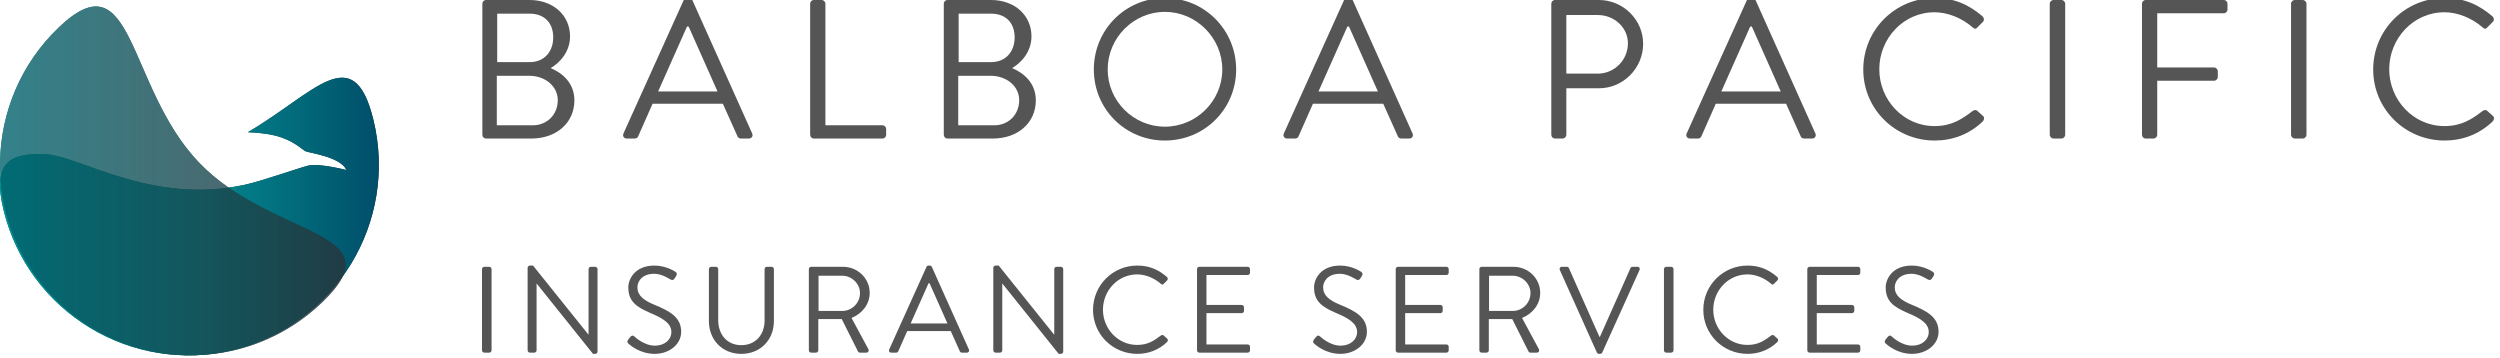
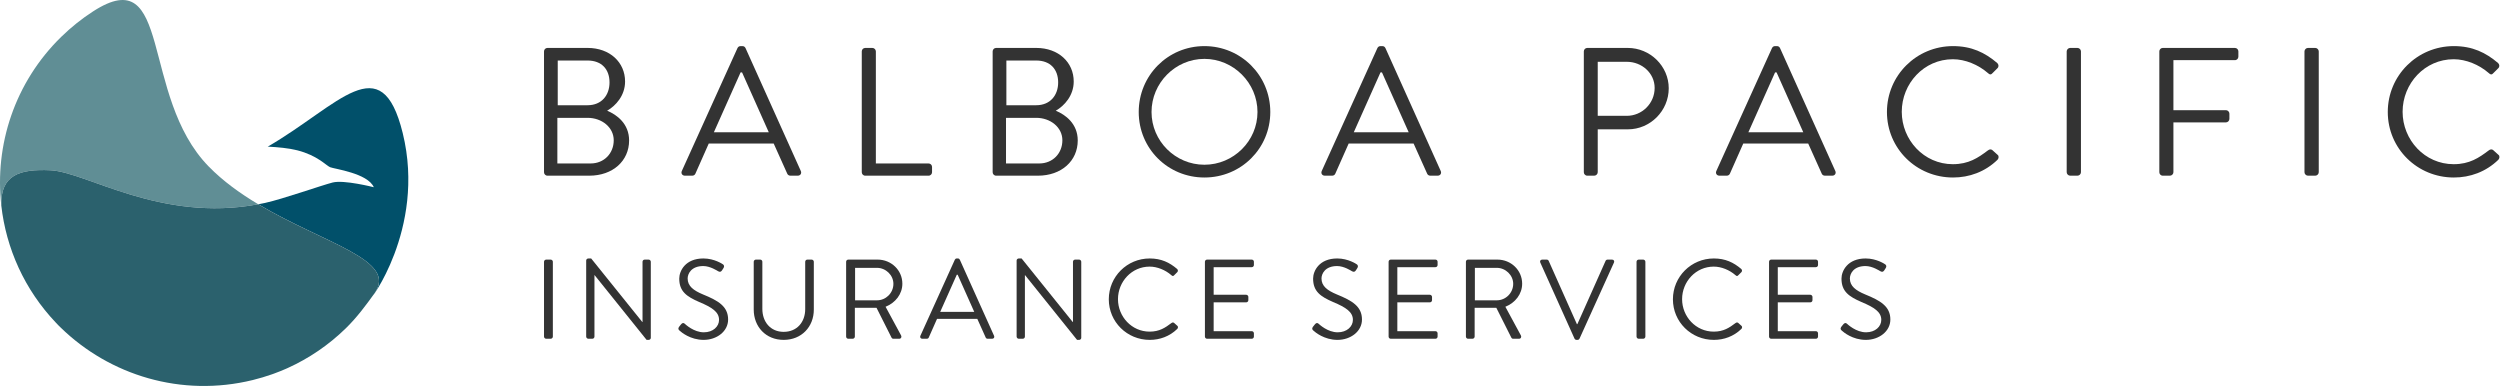
- <svg xmlns="http://www.w3.org/2000/svg" width="100%" height="100%" viewBox="0 0 637 91" version="1.1" xml:space="preserve" style="fill-rule:evenodd;clip-rule:evenodd;stroke-linejoin:round;stroke-miterlimit:1.414;">
-   <g transform="matrix(0.75,0,0,0.75,-1363.96,-817.865)">
-     <g transform="matrix(5.60409,0,0,5.60409,1981.23,717.25)">
-       <path d="M0.224,74.772C0.224,74.892 0.32,75 0.452,75L3.188,75C4.736,75 5.804,74.028 5.804,72.684C5.804,71.58 5,70.992 4.364,70.728C4.928,70.404 5.54,69.732 5.54,68.808C5.54,67.548 4.544,66.6 3.08,66.6L0.452,66.6C0.32,66.6 0.224,66.708 0.224,66.828L0.224,74.772ZM1.124,70.368L1.124,67.428L3.08,67.428C4.004,67.428 4.52,68.004 4.52,68.868C4.52,69.708 4.004,70.368 3.08,70.368L1.124,70.368ZM1.1,74.196L1.1,71.196L3.08,71.196C4.016,71.196 4.796,71.82 4.796,72.672C4.796,73.536 4.16,74.196 3.284,74.196L1.1,74.196Z" style="fill:rgb(43,43,43);fill-opacity:0.8;fill-rule:nonzero;" />
-       <path d="M8.984,75L9.464,75C9.572,75 9.644,74.928 9.668,74.868L10.544,72.888L14.804,72.888L15.692,74.868C15.716,74.928 15.788,75 15.896,75L16.376,75C16.556,75 16.652,74.844 16.58,74.688L12.956,66.612C12.92,66.54 12.86,66.48 12.752,66.48L12.632,66.48C12.524,66.48 12.464,66.54 12.428,66.612L8.78,74.688C8.708,74.844 8.804,75 8.984,75ZM10.88,72.144L12.632,68.208L12.728,68.208C13.316,69.516 13.892,70.836 14.48,72.144L10.88,72.144Z" style="fill:rgb(43,43,43);fill-opacity:0.8;fill-rule:nonzero;" />
-       <path d="M20.096,74.772C20.096,74.892 20.192,75 20.324,75L24.476,75C24.608,75 24.704,74.892 24.704,74.772L24.704,74.424C24.704,74.304 24.608,74.196 24.476,74.196L21.02,74.196L21.02,66.828C21.02,66.708 20.912,66.6 20.792,66.6L20.324,66.6C20.192,66.6 20.096,66.708 20.096,66.828L20.096,74.772Z" style="fill:rgb(43,43,43);fill-opacity:0.8;fill-rule:nonzero;" />
-       <path d="M28.197,74.772C28.197,74.892 28.293,75 28.425,75L31.161,75C32.709,75 33.777,74.028 33.777,72.684C33.777,71.58 32.973,70.992 32.337,70.728C32.901,70.404 33.513,69.732 33.513,68.808C33.513,67.548 32.517,66.6 31.053,66.6L28.425,66.6C28.293,66.6 28.197,66.708 28.197,66.828L28.197,74.772ZM29.097,70.368L29.097,67.428L31.053,67.428C31.977,67.428 32.493,68.004 32.493,68.868C32.493,69.708 31.977,70.368 31.053,70.368L29.097,70.368ZM29.073,74.196L29.073,71.196L31.053,71.196C31.989,71.196 32.769,71.82 32.769,72.672C32.769,73.536 32.133,74.196 31.257,74.196L29.073,74.196Z" style="fill:rgb(43,43,43);fill-opacity:0.8;fill-rule:nonzero;" />
-       <path d="M37.293,70.812C37.293,73.212 39.201,75.12 41.601,75.12C44.001,75.12 45.921,73.212 45.921,70.812C45.921,68.412 44.001,66.48 41.601,66.48C39.201,66.48 37.293,68.412 37.293,70.812ZM38.133,70.812C38.133,68.904 39.693,67.32 41.601,67.32C43.509,67.32 45.081,68.904 45.081,70.812C45.081,72.72 43.509,74.28 41.601,74.28C39.693,74.28 38.133,72.72 38.133,70.812Z" style="fill:rgb(43,43,43);fill-opacity:0.8;fill-rule:nonzero;" />
-       <path d="M49.017,75L49.497,75C49.605,75 49.677,74.928 49.701,74.868L50.577,72.888L54.837,72.888L55.725,74.868C55.749,74.928 55.821,75 55.929,75L56.409,75C56.589,75 56.685,74.844 56.613,74.688L52.989,66.612C52.953,66.54 52.893,66.48 52.785,66.48L52.665,66.48C52.557,66.48 52.497,66.54 52.461,66.612L48.813,74.688C48.741,74.844 48.837,75 49.017,75ZM50.913,72.144L52.665,68.208L52.761,68.208C53.349,69.516 53.925,70.836 54.513,72.144L50.913,72.144Z" style="fill:rgb(43,43,43);fill-opacity:0.8;fill-rule:nonzero;" />
-       <path d="M65.026,74.772C65.026,74.892 65.122,75 65.254,75L65.71,75C65.83,75 65.938,74.892 65.938,74.772L65.938,71.952L67.918,71.952C69.382,71.952 70.594,70.74 70.594,69.252C70.594,67.8 69.382,66.6 67.906,66.6L65.254,66.6C65.122,66.6 65.026,66.708 65.026,66.828L65.026,74.772ZM65.938,71.064L65.938,67.512L67.846,67.512C68.83,67.512 69.67,68.256 69.67,69.228C69.67,70.26 68.83,71.064 67.846,71.064L65.938,71.064Z" style="fill:rgb(43,43,43);fill-opacity:0.8;fill-rule:nonzero;" />
-       <path d="M73.438,75L73.918,75C74.026,75 74.098,74.928 74.122,74.868L74.998,72.888L79.258,72.888L80.146,74.868C80.17,74.928 80.242,75 80.35,75L80.83,75C81.01,75 81.106,74.844 81.034,74.688L77.41,66.612C77.374,66.54 77.314,66.48 77.206,66.48L77.086,66.48C76.978,66.48 76.918,66.54 76.882,66.612L73.234,74.688C73.162,74.844 73.258,75 73.438,75ZM75.334,72.144L77.086,68.208L77.182,68.208C77.77,69.516 78.346,70.836 78.934,72.144L75.334,72.144Z" style="fill:rgb(43,43,43);fill-opacity:0.8;fill-rule:nonzero;" />
-       <path d="M83.938,70.812C83.938,73.212 85.87,75.12 88.27,75.12C89.338,75.12 90.37,74.748 91.186,73.956C91.27,73.872 91.294,73.704 91.198,73.632L90.838,73.308C90.766,73.26 90.67,73.248 90.55,73.344C89.914,73.824 89.302,74.244 88.258,74.244C86.362,74.244 84.91,72.648 84.91,70.8C84.91,68.94 86.362,67.344 88.258,67.344C89.074,67.344 89.926,67.704 90.55,68.244C90.67,68.364 90.766,68.376 90.862,68.256L91.186,67.932C91.282,67.836 91.27,67.692 91.174,67.596C90.358,66.9 89.482,66.48 88.27,66.48C85.87,66.48 83.938,68.412 83.938,70.812Z" style="fill:rgb(43,43,43);fill-opacity:0.8;fill-rule:nonzero;" />
-       <path d="M95.243,74.772C95.243,74.892 95.351,75 95.471,75L95.951,75C96.071,75 96.179,74.892 96.179,74.772L96.179,66.828C96.179,66.708 96.071,66.6 95.951,66.6L95.471,66.6C95.351,66.6 95.243,66.708 95.243,66.828L95.243,74.772Z" style="fill:rgb(43,43,43);fill-opacity:0.8;fill-rule:nonzero;" />
-       <path d="M100.835,74.772C100.835,74.892 100.931,75 101.063,75L101.531,75C101.651,75 101.759,74.892 101.759,74.772L101.759,71.496L105.203,71.496C105.323,71.496 105.431,71.388 105.431,71.268L105.431,70.92C105.431,70.8 105.323,70.692 105.203,70.692L101.759,70.692L101.759,67.404L105.791,67.404C105.923,67.404 106.019,67.296 106.019,67.176L106.019,66.828C106.019,66.708 105.923,66.6 105.791,66.6L101.063,66.6C100.931,66.6 100.835,66.708 100.835,66.828L100.835,74.772Z" style="fill:rgb(43,43,43);fill-opacity:0.8;fill-rule:nonzero;" />
-       <path d="M109.871,74.772C109.871,74.892 109.979,75 110.099,75L110.579,75C110.699,75 110.807,74.892 110.807,74.772L110.807,66.828C110.807,66.708 110.699,66.6 110.579,66.6L110.099,66.6C109.979,66.6 109.871,66.708 109.871,66.828L109.871,74.772Z" style="fill:rgb(43,43,43);fill-opacity:0.8;fill-rule:nonzero;" />
-       <path d="M114.851,70.812C114.851,73.212 116.783,75.12 119.183,75.12C120.251,75.12 121.283,74.748 122.099,73.956C122.183,73.872 122.207,73.704 122.111,73.632L121.751,73.308C121.679,73.26 121.583,73.248 121.463,73.344C120.827,73.824 120.215,74.244 119.171,74.244C117.275,74.244 115.823,72.648 115.823,70.8C115.823,68.94 117.275,67.344 119.171,67.344C119.987,67.344 120.839,67.704 121.463,68.244C121.583,68.364 121.679,68.376 121.775,68.256L122.099,67.932C122.195,67.836 122.183,67.692 122.087,67.596C121.271,66.9 120.395,66.48 119.183,66.48C116.783,66.48 114.851,68.412 114.851,70.812Z" style="fill:rgb(43,43,43);fill-opacity:0.8;fill-rule:nonzero;" />
+ <svg xmlns="http://www.w3.org/2000/svg" width="100%" height="100%" viewBox="0 0 957 148" version="1.1" xml:space="preserve" style="fill-rule:evenodd;clip-rule:evenodd;stroke-linejoin:round;stroke-miterlimit:1.414;">
+   <g transform="matrix(1,0,0,1,-71.0219,-497.657)">
+     <g transform="matrix(0.315975,0,0,0.315975,-40.4081,415.679)">
+       <path d="M806.273,614.943C795.821,629.462 869.549,538.365 840.535,420.623C814.567,315.258 763.616,386.901 677.062,437.094L677.063,437.094C689.234,437.686 702.568,438.949 712.73,441.528C737.429,447.818 747.496,459.848 752.535,461.988C757.586,464.14 798.103,469.203 805.52,486.272C805.52,486.272 769.456,477.041 755.66,480.551C741.923,484.072 695.276,500.566 673.873,505.256C671.067,505.871 668.294,506.386 665.519,506.907C745.278,554.497 835.381,574.503 806.273,614.943" style="fill:rgb(1,80,106);fill-rule:nonzero;" />
    </g>
-     <g transform="matrix(5.60409,0,0,5.60409,1983.72,789.986)">
-       <path d="M-0.242,74.859C-0.242,74.933 -0.175,75 -0.1,75L0.197,75C0.271,75 0.338,74.933 0.338,74.859L0.338,69.937C0.338,69.862 0.271,69.795 0.197,69.795L-0.1,69.795C-0.175,69.795 -0.242,69.862 -0.242,69.937L-0.242,74.859Z" style="fill:rgb(43,43,43);fill-opacity:0.8;fill-rule:nonzero;" />
-       <path d="M2.524,74.859C2.524,74.933 2.591,75 2.665,75L2.926,75C3.007,75 3.067,74.933 3.067,74.859L3.067,70.814L3.074,70.814L6.487,75.074L6.621,75.074C6.695,75.074 6.762,75.015 6.762,74.941L6.762,69.937C6.762,69.862 6.695,69.795 6.621,69.795L6.361,69.795C6.279,69.795 6.219,69.862 6.219,69.937L6.219,73.9C6.212,73.9 6.212,73.9 6.205,73.9L2.851,69.721L2.665,69.721C2.591,69.721 2.524,69.781 2.524,69.855L2.524,74.859Z" style="fill:rgb(43,43,43);fill-opacity:0.8;fill-rule:nonzero;" />
-       <path d="M8.658,74.472C8.755,74.561 9.35,75.074 10.227,75.074C11.097,75.074 11.833,74.509 11.833,73.736C11.833,72.874 11.186,72.494 10.182,72.085C9.558,71.825 9.179,71.535 9.179,71.037C9.179,70.725 9.416,70.219 10.205,70.219C10.658,70.219 11.127,70.532 11.179,70.561C11.298,70.628 11.372,70.598 11.439,70.494C11.469,70.45 11.498,70.398 11.528,70.353C11.617,70.212 11.528,70.123 11.483,70.1C11.483,70.1 10.941,69.721 10.212,69.721C9.03,69.721 8.628,70.539 8.628,71.045C8.628,71.892 9.119,72.227 9.937,72.584C10.792,72.94 11.238,73.245 11.238,73.758C11.238,74.197 10.844,74.576 10.242,74.576C9.58,74.576 9.037,74.056 8.985,74.011C8.881,73.922 8.799,73.981 8.725,74.078C8.688,74.123 8.651,74.175 8.614,74.219C8.524,74.361 8.599,74.42 8.658,74.472Z" style="fill:rgb(43,43,43);fill-opacity:0.8;fill-rule:nonzero;" />
-       <path d="M13.513,73.082C13.513,74.212 14.309,75.074 15.476,75.074C16.651,75.074 17.454,74.212 17.454,73.082L17.454,69.937C17.454,69.862 17.387,69.795 17.313,69.795L17.03,69.795C16.948,69.795 16.889,69.862 16.889,69.937L16.889,73.052C16.889,73.9 16.353,74.546 15.476,74.546C14.606,74.546 14.078,73.885 14.078,73.037L14.078,69.937C14.078,69.862 14.019,69.795 13.937,69.795L13.654,69.795C13.58,69.795 13.513,69.862 13.513,69.937L13.513,73.082Z" style="fill:rgb(43,43,43);fill-opacity:0.8;fill-rule:nonzero;" />
-       <path d="M19.573,74.859C19.573,74.933 19.632,75 19.714,75L20.004,75C20.078,75 20.145,74.933 20.145,74.859L20.145,72.963L21.565,72.963L22.554,74.933C22.569,74.963 22.606,75 22.673,75L23.052,75C23.179,75 23.231,74.881 23.179,74.784L22.16,72.896C22.807,72.636 23.261,72.063 23.261,71.379C23.261,70.494 22.532,69.795 21.64,69.795L19.714,69.795C19.632,69.795 19.573,69.862 19.573,69.937L19.573,74.859ZM20.16,72.472L20.16,70.338L21.603,70.338C22.175,70.338 22.673,70.822 22.673,71.387C22.673,71.996 22.175,72.472 21.603,72.472L20.16,72.472Z" style="fill:rgb(43,43,43);fill-opacity:0.8;fill-rule:nonzero;" />
-       <path d="M24.569,75L24.867,75C24.933,75 24.978,74.955 24.993,74.918L25.536,73.691L28.175,73.691L28.725,74.918C28.74,74.955 28.785,75 28.852,75L29.149,75C29.261,75 29.32,74.903 29.275,74.807L27.03,69.803C27.008,69.758 26.971,69.721 26.904,69.721L26.829,69.721C26.762,69.721 26.725,69.758 26.703,69.803L24.443,74.807C24.398,74.903 24.458,75 24.569,75ZM25.744,73.23L26.829,70.792L26.889,70.792C27.253,71.602 27.61,72.42 27.974,73.23L25.744,73.23Z" style="fill:rgb(43,43,43);fill-opacity:0.8;fill-rule:nonzero;" />
-       <path d="M30.755,74.859C30.755,74.933 30.822,75 30.896,75L31.157,75C31.238,75 31.298,74.933 31.298,74.859L31.298,70.814L31.305,70.814L34.718,75.074L34.852,75.074C34.926,75.074 34.993,75.015 34.993,74.941L34.993,69.937C34.993,69.862 34.926,69.795 34.852,69.795L34.592,69.795C34.51,69.795 34.45,69.862 34.45,69.937L34.45,73.9C34.443,73.9 34.443,73.9 34.435,73.9L31.082,69.721L30.896,69.721C30.822,69.721 30.755,69.781 30.755,69.855L30.755,74.859Z" style="fill:rgb(43,43,43);fill-opacity:0.8;fill-rule:nonzero;" />
-       <path d="M36.8,72.405C36.8,73.892 37.997,75.074 39.484,75.074C40.146,75.074 40.785,74.844 41.291,74.353C41.343,74.301 41.357,74.197 41.298,74.152L41.075,73.952C41.03,73.922 40.971,73.914 40.896,73.974C40.502,74.271 40.123,74.532 39.476,74.532C38.302,74.532 37.402,73.543 37.402,72.398C37.402,71.245 38.302,70.256 39.476,70.256C39.982,70.256 40.51,70.479 40.896,70.814C40.971,70.888 41.03,70.896 41.09,70.822L41.291,70.621C41.35,70.561 41.343,70.472 41.283,70.413C40.777,69.981 40.235,69.721 39.484,69.721C37.997,69.721 36.8,70.918 36.8,72.405Z" style="fill:rgb(43,43,43);fill-opacity:0.8;fill-rule:nonzero;" />
-       <path d="M43.105,74.859C43.105,74.933 43.164,75 43.246,75L46.175,75C46.257,75 46.317,74.933 46.317,74.859L46.317,74.643C46.317,74.569 46.257,74.502 46.175,74.502L43.677,74.502L43.677,72.606L45.811,72.606C45.885,72.606 45.952,72.546 45.952,72.465L45.952,72.249C45.952,72.175 45.885,72.108 45.811,72.108L43.677,72.108L43.677,70.294L46.175,70.294C46.257,70.294 46.317,70.227 46.317,70.152L46.317,69.937C46.317,69.862 46.257,69.795 46.175,69.795L43.246,69.795C43.164,69.795 43.105,69.862 43.105,69.937L43.105,74.859Z" style="fill:rgb(43,43,43);fill-opacity:0.8;fill-rule:nonzero;" />
-       <path d="M50.228,74.472C50.325,74.561 50.92,75.074 51.797,75.074C52.667,75.074 53.403,74.509 53.403,73.736C53.403,72.874 52.756,72.494 51.752,72.085C51.128,71.825 50.749,71.535 50.749,71.037C50.749,70.725 50.987,70.219 51.775,70.219C52.228,70.219 52.697,70.532 52.749,70.561C52.868,70.628 52.942,70.598 53.009,70.494C53.039,70.45 53.068,70.398 53.098,70.353C53.187,70.212 53.098,70.123 53.054,70.1C53.054,70.1 52.511,69.721 51.782,69.721C50.6,69.721 50.199,70.539 50.199,71.045C50.199,71.892 50.689,72.227 51.507,72.584C52.362,72.94 52.808,73.245 52.808,73.758C52.808,74.197 52.414,74.576 51.812,74.576C51.15,74.576 50.608,74.056 50.555,74.011C50.451,73.922 50.37,73.981 50.295,74.078C50.258,74.123 50.221,74.175 50.184,74.219C50.094,74.361 50.169,74.42 50.228,74.472Z" style="fill:rgb(43,43,43);fill-opacity:0.8;fill-rule:nonzero;" />
-       <path d="M55.15,74.859C55.15,74.933 55.21,75 55.292,75L58.221,75C58.303,75 58.362,74.933 58.362,74.859L58.362,74.643C58.362,74.569 58.303,74.502 58.221,74.502L55.723,74.502L55.723,72.606L57.857,72.606C57.931,72.606 57.998,72.546 57.998,72.465L57.998,72.249C57.998,72.175 57.931,72.108 57.857,72.108L55.723,72.108L55.723,70.294L58.221,70.294C58.303,70.294 58.362,70.227 58.362,70.152L58.362,69.937C58.362,69.862 58.303,69.795 58.221,69.795L55.292,69.795C55.21,69.795 55.15,69.862 55.15,69.937L55.15,74.859Z" style="fill:rgb(43,43,43);fill-opacity:0.8;fill-rule:nonzero;" />
-       <path d="M60.221,74.859C60.221,74.933 60.28,75 60.362,75L60.652,75C60.727,75 60.794,74.933 60.794,74.859L60.794,72.963L62.214,72.963L63.202,74.933C63.217,74.963 63.255,75 63.321,75L63.701,75C63.827,75 63.879,74.881 63.827,74.784L62.808,72.896C63.455,72.636 63.909,72.063 63.909,71.379C63.909,70.494 63.18,69.795 62.288,69.795L60.362,69.795C60.28,69.795 60.221,69.862 60.221,69.937L60.221,74.859ZM60.808,72.472L60.808,70.338L62.251,70.338C62.823,70.338 63.321,70.822 63.321,71.387C63.321,71.996 62.823,72.472 62.251,72.472L60.808,72.472Z" style="fill:rgb(43,43,43);fill-opacity:0.8;fill-rule:nonzero;" />
-       <path d="M67.344,74.993C67.366,75.037 67.418,75.074 67.47,75.074L67.545,75.074C67.604,75.074 67.649,75.037 67.671,74.993L69.931,69.989C69.976,69.892 69.916,69.795 69.805,69.795L69.507,69.795C69.448,69.795 69.396,69.84 69.381,69.877L67.53,74.041L67.5,74.041L65.649,69.877C65.634,69.84 65.589,69.795 65.522,69.795L65.225,69.795C65.113,69.795 65.054,69.892 65.098,69.989L67.344,74.993Z" style="fill:rgb(43,43,43);fill-opacity:0.8;fill-rule:nonzero;" />
-       <path d="M71.411,74.859C71.411,74.933 71.478,75 71.552,75L71.849,75C71.924,75 71.991,74.933 71.991,74.859L71.991,69.937C71.991,69.862 71.924,69.795 71.849,69.795L71.552,69.795C71.478,69.795 71.411,69.862 71.411,69.937L71.411,74.859Z" style="fill:rgb(43,43,43);fill-opacity:0.8;fill-rule:nonzero;" />
-       <path d="M73.797,72.405C73.797,73.892 74.994,75.074 76.481,75.074C77.143,75.074 77.783,74.844 78.288,74.353C78.34,74.301 78.355,74.197 78.296,74.152L78.073,73.952C78.028,73.922 77.968,73.914 77.894,73.974C77.5,74.271 77.121,74.532 76.474,74.532C75.299,74.532 74.4,73.543 74.4,72.398C74.4,71.245 75.299,70.256 76.474,70.256C76.98,70.256 77.507,70.479 77.894,70.814C77.968,70.888 78.028,70.896 78.087,70.822L78.288,70.621C78.348,70.561 78.34,70.472 78.281,70.413C77.775,69.981 77.232,69.721 76.481,69.721C74.994,69.721 73.797,70.918 73.797,72.405Z" style="fill:rgb(43,43,43);fill-opacity:0.8;fill-rule:nonzero;" />
-       <path d="M80.102,74.859C80.102,74.933 80.162,75 80.244,75L83.173,75C83.255,75 83.314,74.933 83.314,74.859L83.314,74.643C83.314,74.569 83.255,74.502 83.173,74.502L80.675,74.502L80.675,72.606L82.809,72.606C82.883,72.606 82.95,72.546 82.95,72.465L82.95,72.249C82.95,72.175 82.883,72.108 82.809,72.108L80.675,72.108L80.675,70.294L83.173,70.294C83.255,70.294 83.314,70.227 83.314,70.152L83.314,69.937C83.314,69.862 83.255,69.795 83.173,69.795L80.244,69.795C80.162,69.795 80.102,69.862 80.102,69.937L80.102,74.859Z" style="fill:rgb(43,43,43);fill-opacity:0.8;fill-rule:nonzero;" />
-       <path d="M84.883,74.472C84.98,74.561 85.574,75.074 86.452,75.074C87.322,75.074 88.058,74.509 88.058,73.736C88.058,72.874 87.411,72.494 86.407,72.085C85.783,71.825 85.403,71.535 85.403,71.037C85.403,70.725 85.641,70.219 86.43,70.219C86.883,70.219 87.351,70.532 87.404,70.561C87.522,70.628 87.597,70.598 87.664,70.494C87.693,70.45 87.723,70.398 87.753,70.353C87.842,70.212 87.753,70.123 87.708,70.1C87.708,70.1 87.166,69.721 86.437,69.721C85.255,69.721 84.853,70.539 84.853,71.045C84.853,71.892 85.344,72.227 86.162,72.584C87.017,72.94 87.463,73.245 87.463,73.758C87.463,74.197 87.069,74.576 86.467,74.576C85.805,74.576 85.262,74.056 85.21,74.011C85.106,73.922 85.024,73.981 84.95,74.078C84.913,74.123 84.876,74.175 84.838,74.219C84.749,74.361 84.824,74.42 84.883,74.472Z" style="fill:rgb(43,43,43);fill-opacity:0.8;fill-rule:nonzero;" />
+     <g transform="matrix(0.315975,0,0,0.315975,-40.4081,415.679)">
+       <path d="M413.62,465.717C457.028,467.646 546.967,529.165 665.519,506.907C643.842,493.973 622.926,479.008 605.378,461.033C521.967,375.6 561.969,210.794 465.407,273.253C451.831,282.033 438.93,292.284 426.918,304.005C370.24,359.339 345.962,435.376 354.231,508.492C353.128,471.153 376.706,464.073 413.62,465.717" style="fill:rgb(96,142,149);" />
    </g>
-     <g transform="matrix(0.44105,0,0,0.44105,850.87,775.823)">
-       <g transform="matrix(5.60409,0,0,5.60409,1981.23,717.25)">
-         <path d="M72.065,17.489C81.197,12.18 86.572,4.601 89.312,15.747C92.758,29.77 84.172,43.953 70.149,47.4C56.126,50.847 41.943,42.26 38.496,28.237C36.834,21.476 39.496,20.304 44.271,20.517C48.958,20.726 58.784,27.542 71.728,24.7C73.987,24.204 78.908,22.459 80.357,22.086C81.813,21.715 85.618,22.692 85.618,22.692C84.835,20.886 80.56,20.35 80.028,20.123C79.496,19.896 78.434,18.624 75.828,17.958C74.756,17.685 73.349,17.552 72.065,17.489Z" style="fill:url(#_Linear1);" />
-         <clipPath id="_clip2">
-           <path d="M72.065,17.489C81.197,12.18 86.572,4.601 89.312,15.747C92.758,29.77 84.172,43.953 70.149,47.4C56.126,50.847 41.943,42.26 38.496,28.237C36.834,21.476 39.496,20.304 44.271,20.517C48.958,20.726 58.784,27.542 71.728,24.7C73.987,24.204 78.908,22.459 80.357,22.086C81.813,21.715 85.618,22.692 85.618,22.692C84.835,20.886 80.56,20.35 80.028,20.123C79.496,19.896 78.434,18.624 75.828,17.958C74.756,17.685 73.349,17.552 72.065,17.489Z" />
-         </clipPath>
-         <g clip-path="url(#_clip2)">
-           <rect x="33" y="5" width="62.073" height="48.161" style="fill:url(#_Linear3);" />
-         </g>
-       </g>
-       <g transform="matrix(5.60409,0,0,5.60409,1981.23,717.25)">
-         <g opacity="0.8">
-           <path d="M82.271,40.883C71.85,50.88 55.274,50.535 45.278,40.114C35.281,29.694 35.626,13.117 46.047,3.121C56.467,-6.876 55.366,11.255 65.363,21.676C75.359,32.097 92.692,30.887 82.271,40.883Z" style="fill:url(#_Linear4);" />
-           <clipPath id="_clip5">
-             <path d="M82.271,40.883C71.85,50.88 55.274,50.535 45.278,40.114C35.281,29.694 35.626,13.117 46.047,3.121C56.467,-6.876 55.366,11.255 65.363,21.676C75.359,32.097 92.692,30.887 82.271,40.883Z" />
-           </clipPath>
-           <g clip-path="url(#_clip5)">
-             <rect x="38" y="0" width="48" height="49" style="fill:url(#_Linear6);" />
-           </g>
-         </g>
-       </g>
+     <g transform="matrix(0.315975,0,0,0.315975,-40.4081,415.679)">
+       <path d="M692.196,709.125C694.488,708.195 696.775,707.251 699.044,706.25C699.842,705.902 700.636,705.548 701.43,705.193C726.776,693.681 750.592,677.677 771.649,657.12C784.977,644.106 795.821,629.462 806.273,614.943C835.381,574.503 745.278,554.497 665.519,506.908C546.967,529.166 457.028,467.646 413.62,465.717C376.706,464.073 353.128,471.153 354.231,508.493C360.068,560.107 382.143,610.237 420.584,650.619C421.657,651.735 422.706,652.878 423.799,653.973C424.572,654.755 425.372,655.495 426.153,656.265C485.467,714.106 572.491,741.036 658.903,719.852C666.943,717.881 674.786,715.521 682.435,712.83C683.142,712.578 683.847,712.32 684.552,712.061C687.128,711.128 689.667,710.136 692.196,709.125" style="fill:rgb(43,97,109);" />
    </g>
  </g>
-   <defs>
-     <linearGradient id="_Linear1" x1="0" y1="0" x2="1" y2="0" gradientUnits="userSpaceOnUse" gradientTransform="matrix(52.0727,0,-0,52.0727,38,29.0805)">
-       <stop offset="0%" style="stop-color:rgb(0,99,109);stop-opacity:1" />
-       <stop offset="100%" style="stop-color:rgb(41,52,57);stop-opacity:1" />
-     </linearGradient>
-     <linearGradient id="_Linear3" x1="0" y1="0" x2="1" y2="0" gradientUnits="userSpaceOnUse" gradientTransform="matrix(62.0727,0,-0,62.0727,33,29.0805)">
-       <stop offset="0%" style="stop-color:rgb(3,142,145);stop-opacity:1" />
-       <stop offset="50%" style="stop-color:rgb(3,142,145);stop-opacity:1" />
-       <stop offset="100%" style="stop-color:rgb(0,66,98);stop-opacity:1" />
-     </linearGradient>
-     <linearGradient id="_Linear4" x1="0" y1="0" x2="1" y2="0" gradientUnits="userSpaceOnUse" gradientTransform="matrix(47.4932,0,-0,47.4932,38,24.1857)">
-       <stop offset="0%" style="stop-color:rgb(0,99,109);stop-opacity:1" />
-       <stop offset="100%" style="stop-color:rgb(41,52,57);stop-opacity:1" />
-     </linearGradient>
-     <linearGradient id="_Linear6" x1="0" y1="0" x2="1" y2="0" gradientUnits="userSpaceOnUse" gradientTransform="matrix(48,0,-0,48,38,24.5)">
-       <stop offset="0%" style="stop-color:rgb(0,99,109);stop-opacity:1" />
-       <stop offset="100%" style="stop-color:rgb(41,52,57);stop-opacity:1" />
-     </linearGradient>
-   </defs>
+   <g transform="matrix(1.00598,0,0,1.00598,-21.0715,-816.07)">
+     <g>
+       <path d="M233.037,873.419L233.037,856.058L244.529,856.058C249.958,856.058 254.485,859.67 254.485,864.599C254.485,869.601 250.797,873.419 245.712,873.419L233.037,873.419ZM233.179,851.263L233.179,834.248L244.529,834.248C249.89,834.248 252.884,837.583 252.884,842.585C252.884,847.445 249.89,851.263 244.529,851.263L233.179,851.263ZM227.956,876.755C227.956,877.448 228.511,878.072 229.277,878.072L245.157,878.072C254.136,878.072 260.336,872.446 260.336,864.668C260.336,858.28 255.668,854.875 251.98,853.347C255.251,851.474 258.804,847.583 258.804,842.236C258.804,834.944 253.022,829.456 244.529,829.456L229.277,829.456C228.511,829.456 227.956,830.081 227.956,830.778L227.956,876.755Z" style="fill:rgb(51,51,51);fill-rule:nonzero;" />
+       <path d="M292.593,861.543L302.76,838.763L303.315,838.763C306.727,846.335 310.07,853.975 313.482,861.543L292.593,861.543ZM281.588,878.073L284.375,878.073C285,878.073 285.421,877.655 285.559,877.31L290.64,865.848L315.362,865.848L320.516,877.31C320.654,877.655 321.071,878.073 321.699,878.073L324.483,878.073C325.529,878.073 326.084,877.169 325.667,876.269L304.64,829.526C304.429,829.108 304.081,828.764 303.453,828.764L302.76,828.764C302.132,828.764 301.783,829.108 301.573,829.526L280.405,876.269C279.987,877.169 280.546,878.073 281.588,878.073Z" style="fill:rgb(51,51,51);fill-rule:nonzero;" />
+       <path d="M348.871,876.755C348.871,877.448 349.426,878.073 350.196,878.073L374.286,878.073C375.052,878.073 375.611,877.448 375.611,876.755L375.611,874.741C375.611,874.044 375.052,873.419 374.286,873.419L354.232,873.419L354.232,830.778C354.232,830.081 353.608,829.457 352.911,829.457L350.196,829.457C349.426,829.457 348.871,830.081 348.871,830.778L348.871,876.755Z" style="fill:rgb(51,51,51);fill-rule:nonzero;" />
+       <path d="M403.759,873.419L403.759,856.058L415.247,856.058C420.681,856.058 425.207,859.67 425.207,864.599C425.207,869.601 421.515,873.419 416.43,873.419L403.759,873.419ZM403.897,851.263L403.897,834.248L415.247,834.248C420.608,834.248 423.602,837.583 423.602,842.585C423.602,847.445 420.608,851.263 415.247,851.263L403.897,851.263ZM398.674,876.755C398.674,877.448 399.233,878.072 399.999,878.072L415.875,878.072C424.858,878.072 431.054,872.446 431.054,864.668C431.054,858.28 426.39,854.875 422.699,853.347C425.973,851.474 429.522,847.583 429.522,842.236C429.522,834.944 423.744,829.456 415.247,829.456L399.999,829.456C399.233,829.456 398.674,830.081 398.674,830.778L398.674,876.755Z" style="fill:rgb(51,51,51);fill-rule:nonzero;" />
+       <path d="M459.133,853.833C459.133,842.792 468.185,833.623 479.256,833.623C490.326,833.623 499.451,842.792 499.451,853.833C499.451,864.878 490.326,873.905 479.256,873.905C468.185,873.905 459.133,864.878 459.133,853.833M454.258,853.833C454.258,867.724 465.329,878.765 479.256,878.765C493.183,878.765 504.326,867.724 504.326,853.833C504.326,839.942 493.183,828.763 479.256,828.763C465.329,828.763 454.258,839.942 454.258,853.833" style="fill:rgb(51,51,51);fill-rule:nonzero;" />
+       <path d="M536.093,861.543L546.26,838.763L546.815,838.763C550.231,846.335 553.57,853.975 556.982,861.543L536.093,861.543ZM525.091,878.073L527.875,878.073C528.503,878.073 528.921,877.655 529.059,877.31L534.144,865.848L558.862,865.848L564.016,877.31C564.154,877.655 564.575,878.073 565.199,878.073L567.987,878.073C569.029,878.073 569.588,877.169 569.17,876.269L548.14,829.526C547.929,829.108 547.585,828.764 546.957,828.764L546.26,828.764C545.632,828.764 545.283,829.108 545.077,829.526L523.908,876.269C523.491,877.169 524.046,878.073 525.092,878.073L525.091,878.073Z" style="fill:rgb(51,51,51);fill-rule:nonzero;" />
+       <path d="M628.922,855.293L628.922,834.734L639.992,834.734C645.706,834.734 650.58,839.043 650.58,844.669C650.58,850.64 645.706,855.293 639.992,855.293L628.922,855.293ZM623.63,876.755C623.63,877.448 624.189,878.073 624.955,878.073L627.601,878.073C628.294,878.073 628.922,877.448 628.922,876.755L628.922,860.432L640.414,860.432C648.907,860.432 655.941,853.416 655.941,844.807C655.941,836.404 648.907,829.457 640.341,829.457L624.955,829.457C624.189,829.457 623.63,830.081 623.63,830.778L623.63,876.755Z" style="fill:rgb(51,51,51);fill-rule:nonzero;" />
+       <path d="M686.245,861.543L696.412,838.763L696.971,838.763C700.383,846.335 703.726,853.975 707.137,861.543L686.245,861.543ZM675.243,878.073L678.031,878.073C678.655,878.073 679.073,877.655 679.214,877.31L684.296,865.848L709.018,865.848L714.168,877.31C714.31,877.655 714.727,878.073 715.355,878.073L718.139,878.073C719.184,878.073 719.74,877.169 719.322,876.269L698.292,829.526C698.085,829.108 697.737,828.764 697.109,828.764L696.412,828.764C695.787,828.764 695.439,829.108 695.228,829.526L674.06,876.269C673.643,877.169 674.198,878.073 675.243,878.073" style="fill:rgb(51,51,51);fill-rule:nonzero;" />
+       <path d="M738.974,853.833C738.974,867.724 750.186,878.765 764.113,878.765C770.309,878.765 776.298,876.613 781.035,872.029C781.521,871.542 781.663,870.573 781.104,870.156L779.017,868.279C778.596,868.003 778.04,867.931 777.343,868.49C773.652,871.266 770.102,873.698 764.044,873.698C753.043,873.698 744.615,864.461 744.615,853.764C744.615,842.999 753.043,833.761 764.044,833.761C768.777,833.761 773.721,835.844 777.343,838.973C778.04,839.666 778.596,839.735 779.154,839.042L781.035,837.166C781.59,836.61 781.521,835.775 780.966,835.22C776.229,831.191 771.147,828.763 764.113,828.763C750.186,828.763 738.974,839.942 738.974,853.833Z" style="fill:rgb(51,51,51);fill-rule:nonzero;" />
+       <path d="M807.371,876.755C807.371,877.448 807.999,878.073 808.692,878.073L811.48,878.073C812.177,878.073 812.801,877.448 812.801,876.755L812.801,830.778C812.801,830.081 812.177,829.457 811.48,829.457L808.692,829.457C807.999,829.457 807.371,830.081 807.371,830.778L807.371,876.755Z" style="fill:rgb(51,51,51);fill-rule:nonzero;" />
+       <path d="M842.623,876.755C842.623,877.448 843.178,878.073 843.944,878.073L846.659,878.073C847.356,878.073 847.984,877.448 847.984,876.755L847.984,857.794L867.969,857.794C868.666,857.794 869.29,857.169 869.29,856.472L869.29,854.458C869.29,853.765 868.666,853.14 867.969,853.14L847.984,853.14L847.984,834.11L871.381,834.11C872.147,834.11 872.702,833.486 872.702,832.792L872.702,830.778C872.702,830.081 872.147,829.457 871.381,829.457L843.944,829.457C843.178,829.457 842.623,830.081 842.623,830.778L842.623,876.755Z" style="fill:rgb(51,51,51);fill-rule:nonzero;" />
+       <path d="M897.855,876.755C897.855,877.448 898.483,878.073 899.18,878.073L901.964,878.073C902.661,878.073 903.289,877.448 903.289,876.755L903.289,830.778C903.289,830.081 902.661,829.457 901.964,829.457L899.18,829.457C898.483,829.457 897.855,830.081 897.855,830.778L897.855,876.755Z" style="fill:rgb(51,51,51);fill-rule:nonzero;" />
+       <path d="M929.554,853.833C929.554,867.724 940.766,878.765 954.693,878.765C960.893,878.765 966.877,876.613 971.615,872.029C972.101,871.542 972.243,870.573 971.684,870.156L969.597,868.279C969.179,868.003 968.62,867.931 967.923,868.49C964.232,871.266 960.682,873.698 954.624,873.698C943.623,873.698 935.195,864.461 935.195,853.764C935.195,842.999 943.623,833.761 954.624,833.761C959.357,833.761 964.304,835.844 967.923,838.973C968.62,839.666 969.179,839.735 969.733,839.042L971.615,837.166C972.17,836.61 972.101,835.775 971.546,835.22C966.809,831.191 961.727,828.763 954.693,828.763C940.766,828.763 929.554,839.942 929.554,853.833Z" style="fill:rgb(51,51,51);fill-rule:nonzero;" />
+     </g>
+     <g transform="matrix(1,0,0,1,-113.209,0)">
+       <path d="M341.165,939.305C341.165,939.737 341.553,940.125 341.985,940.125L343.713,940.125C344.141,940.125 344.53,939.737 344.53,939.305L344.53,910.819C344.53,910.391 344.141,910.003 343.713,910.003L341.985,910.003C341.553,910.003 341.165,910.391 341.165,910.819L341.165,939.305Z" style="fill:rgb(51,51,51);fill-rule:nonzero;" />
+       <path d="M357.212,939.305C357.212,939.737 357.6,940.125 358.032,940.125L359.542,940.125C360.014,940.125 360.359,939.737 360.359,939.305L360.359,915.897L360.402,915.897L380.206,940.554L380.983,940.554C381.415,940.554 381.803,940.209 381.803,939.781L381.803,910.819C381.803,910.391 381.415,910.003 380.983,910.003L379.473,910.003C378.997,910.003 378.652,910.391 378.652,910.819L378.652,933.755L378.569,933.755L359.11,909.571L358.032,909.571C357.6,909.571 357.212,909.916 357.212,910.348L357.212,939.305Z" style="fill:rgb(51,51,51);fill-rule:nonzero;" />
+       <path d="M392.801,937.069C393.36,937.584 396.812,940.553 401.904,940.553C406.953,940.553 411.222,937.283 411.222,932.808C411.222,927.817 407.469,925.621 401.647,923.254C398.021,921.748 395.821,920.071 395.821,917.189C395.821,915.382 397.2,912.456 401.774,912.456C404.405,912.456 407.124,914.264 407.425,914.434C408.118,914.823 408.547,914.648 408.935,914.046C409.109,913.788 409.28,913.487 409.454,913.229C409.973,912.413 409.454,911.897 409.196,911.766C409.196,911.766 406.046,909.57 401.817,909.57C394.957,909.57 392.627,914.304 392.627,917.233C392.627,922.136 395.476,924.075 400.22,926.14C405.182,928.205 407.77,929.969 407.77,932.938C407.77,935.475 405.483,937.671 401.991,937.671C398.151,937.671 395.001,934.659 394.699,934.401C394.093,933.886 393.621,934.227 393.189,934.789C392.972,935.047 392.757,935.348 392.54,935.606C392.024,936.423 392.456,936.768 392.801,937.069Z" style="fill:rgb(51,51,51);fill-rule:nonzero;" />
+       <path d="M420.967,929.022C420.967,935.563 425.584,940.553 432.357,940.553C439.177,940.553 443.834,935.563 443.834,929.022L443.834,910.819C443.834,910.391 443.446,910.002 443.014,910.002L441.377,910.002C440.901,910.002 440.556,910.391 440.556,910.819L440.556,928.851C440.556,933.755 437.449,937.497 432.357,937.497C427.312,937.497 424.248,933.668 424.248,928.764L424.248,910.819C424.248,910.391 423.903,910.002 423.428,910.002L421.787,910.002C421.355,910.002 420.967,910.391 420.967,910.819L420.967,929.022Z" style="fill:rgb(51,51,51);fill-rule:nonzero;" />
+       <path d="M459.536,925.494L459.536,913.142L467.906,913.142C471.227,913.142 474.116,915.941 474.116,919.211C474.116,922.739 471.227,925.494 467.906,925.494L459.536,925.494ZM456.128,939.305C456.128,939.737 456.472,940.125 456.944,940.125L458.629,940.125C459.06,940.125 459.449,939.737 459.449,939.305L459.449,928.332L467.688,928.332L473.427,939.737C473.514,939.907 473.728,940.125 474.116,940.125L476.32,940.125C477.053,940.125 477.354,939.435 477.053,938.877L471.14,927.948C474.893,926.441 477.525,923.127 477.525,919.167C477.525,914.046 473.296,910.002 468.12,910.002L456.944,910.002C456.473,910.002 456.128,910.391 456.128,910.819L456.128,939.305Z" style="fill:rgb(51,51,51);fill-rule:nonzero;" />
+       <path d="M491.931,929.882L498.232,915.77L498.577,915.77C500.689,920.459 502.762,925.192 504.874,929.882L491.931,929.882ZM485.115,940.125L486.842,940.125C487.227,940.125 487.488,939.864 487.575,939.649L490.722,932.55L506.04,932.55L509.234,939.649C509.317,939.864 509.578,940.125 509.967,940.125L511.691,940.125C512.337,940.125 512.686,939.566 512.424,939.003L499.394,910.046C499.267,909.788 499.049,909.57 498.66,909.57L498.232,909.57C497.844,909.57 497.626,909.788 497.495,910.046L484.381,939.003C484.124,939.566 484.469,940.125 485.115,940.125Z" style="fill:rgb(51,51,51);fill-rule:nonzero;" />
+       <path d="M521.005,939.305C521.005,939.737 521.393,940.125 521.825,940.125L523.335,940.125C523.811,940.125 524.155,939.737 524.155,939.305L524.155,915.897L524.198,915.897L544.003,940.554L544.779,940.554C545.211,940.554 545.6,940.209 545.6,939.781L545.6,910.819C545.6,910.391 545.211,910.003 544.779,910.003L543.269,910.003C542.794,910.003 542.449,910.391 542.449,910.819L542.449,933.755L542.362,933.755L522.903,909.571L521.825,909.571C521.393,909.571 521.005,909.916 521.005,910.348L521.005,939.305Z" style="fill:rgb(51,51,51);fill-rule:nonzero;" />
+       <path d="M556.078,925.106C556.078,933.712 563.022,940.554 571.653,940.554C575.493,940.554 579.203,939.222 582.135,936.38C582.437,936.078 582.524,935.476 582.179,935.218L580.887,934.057C580.626,933.886 580.281,933.842 579.849,934.187C577.562,935.908 575.362,937.414 571.609,937.414C564.793,937.414 559.573,931.69 559.573,925.062C559.573,918.395 564.793,912.671 571.609,912.671C574.542,912.671 577.606,913.963 579.849,915.898C580.281,916.329 580.626,916.369 580.97,915.941L582.135,914.78C582.48,914.435 582.437,913.919 582.092,913.575C579.159,911.077 576.009,909.571 571.653,909.571C563.022,909.571 556.078,916.5 556.078,925.106Z" style="fill:rgb(51,51,51);fill-rule:nonzero;" />
+       <path d="M592.658,939.305C592.658,939.737 593.003,940.125 593.478,940.125L610.476,940.125C610.952,940.125 611.296,939.737 611.296,939.305L611.296,938.06C611.296,937.628 610.952,937.24 610.476,937.24L595.979,937.24L595.979,926.267L608.364,926.267C608.796,926.267 609.184,925.922 609.184,925.45L609.184,924.202C609.184,923.774 608.796,923.385 608.364,923.385L595.979,923.385L595.979,912.884L610.476,912.884C610.952,912.884 611.296,912.5 611.296,912.068L611.296,910.819C611.296,910.391 610.952,910.003 610.476,910.003L593.478,910.003C593.003,910.003 592.658,910.391 592.658,910.819L592.658,939.305Z" style="fill:rgb(51,51,51);fill-rule:nonzero;" />
+       <path d="M633.996,937.069C634.559,937.584 638.01,940.553 643.099,940.553C648.148,940.553 652.42,937.283 652.42,932.808C652.42,927.817 648.667,925.621 642.842,923.254C639.216,921.748 637.016,920.071 637.016,917.189C637.016,915.382 638.395,912.456 642.969,912.456C645.604,912.456 648.319,914.264 648.624,914.434C649.313,914.823 649.745,914.648 650.134,914.046C650.304,913.788 650.478,913.487 650.649,913.229C651.168,912.413 650.649,911.897 650.391,911.766C650.391,911.766 647.241,909.57 643.012,909.57C636.152,909.57 633.825,914.304 633.825,917.233C633.825,922.136 636.671,924.075 641.419,926.14C646.38,928.205 648.968,929.969 648.968,932.938C648.968,935.475 646.682,937.671 643.186,937.671C639.346,937.671 636.196,934.659 635.894,934.401C635.292,933.886 634.816,934.227 634.384,934.789C634.17,935.047 633.952,935.348 633.738,935.606C633.219,936.423 633.651,936.768 633.996,937.069Z" style="fill:rgb(51,51,51);fill-rule:nonzero;" />
+       <path d="M662.555,939.305C662.555,939.737 662.9,940.125 663.372,940.125L680.373,940.125C680.849,940.125 681.193,939.737 681.193,939.305L681.193,938.06C681.193,937.628 680.849,937.24 680.373,937.24L665.876,937.24L665.876,926.267L678.257,926.267C678.689,926.267 679.077,925.922 679.077,925.45L679.077,924.202C679.077,923.774 678.689,923.385 678.257,923.385L665.876,923.385L665.876,912.884L680.373,912.884C680.849,912.884 681.193,912.5 681.193,912.068L681.193,910.819C681.193,910.391 680.849,910.003 680.373,910.003L663.372,910.003C662.9,910.003 662.555,910.391 662.555,910.819L662.555,939.305Z" style="fill:rgb(51,51,51);fill-rule:nonzero;" />
+       <path d="M695.381,925.494L695.381,913.142L703.751,913.142C707.072,913.142 709.965,915.941 709.965,919.211C709.965,922.739 707.072,925.494 703.751,925.494L695.381,925.494ZM691.973,939.305C691.973,939.737 692.318,940.125 692.793,940.125L694.474,940.125C694.906,940.125 695.294,939.737 695.294,939.305L695.294,928.332L703.537,928.332L709.272,939.737C709.359,939.907 709.577,940.125 709.965,940.125L712.165,940.125C712.898,940.125 713.199,939.435 712.898,938.877L706.985,927.948C710.742,926.441 713.373,923.127 713.373,919.167C713.373,914.046 709.145,910.002 703.965,910.002L692.793,910.002C692.318,910.002 691.973,910.391 691.973,910.819L691.973,939.305Z" style="fill:rgb(51,51,51);fill-rule:nonzero;" />
+       <path d="M733.301,940.082C733.432,940.34 733.733,940.554 734.034,940.554L734.466,940.554C734.811,940.554 735.069,940.34 735.199,940.082L748.313,911.121C748.575,910.562 748.23,910.003 747.58,910.003L745.856,910.003C745.511,910.003 745.21,910.261 745.123,910.475L734.379,934.572L734.208,934.572L723.465,910.475C723.377,910.261 723.12,910.003 722.731,910.003L721.004,910.003C720.358,910.003 720.013,910.562 720.27,911.121L733.301,940.082Z" style="fill:rgb(51,51,51);fill-rule:nonzero;" />
+       <path d="M756.897,939.305C756.897,939.737 757.285,940.125 757.714,940.125L759.441,940.125C759.873,940.125 760.262,939.737 760.262,939.305L760.262,910.819C760.262,910.391 759.873,910.003 759.441,910.003L757.714,910.003C757.285,910.003 756.897,910.391 756.897,910.819L756.897,939.305Z" style="fill:rgb(51,51,51);fill-rule:nonzero;" />
+       <path d="M770.741,925.106C770.741,933.712 777.688,940.554 786.316,940.554C790.156,940.554 793.866,939.222 796.798,936.38C797.1,936.078 797.187,935.476 796.842,935.218L795.55,934.057C795.288,933.886 794.944,933.842 794.512,934.187C792.225,935.908 790.025,937.414 786.272,937.414C779.456,937.414 774.236,931.69 774.236,925.062C774.236,918.395 779.456,912.671 786.272,912.671C789.205,912.671 792.269,913.963 794.512,915.898C794.944,916.329 795.288,916.369 795.633,915.941L796.798,914.78C797.143,914.435 797.1,913.919 796.755,913.575C793.822,911.077 790.671,909.571 786.316,909.571C777.688,909.571 770.741,916.5 770.741,925.106Z" style="fill:rgb(51,51,51);fill-rule:nonzero;" />
+       <path d="M807.321,939.305C807.321,939.737 807.666,940.125 808.141,940.125L825.139,940.125C825.615,940.125 825.959,939.737 825.959,939.305L825.959,938.06C825.959,937.628 825.615,937.24 825.139,937.24L810.646,937.24L810.646,926.267L823.027,926.267C823.458,926.267 823.847,925.922 823.847,925.45L823.847,924.202C823.847,923.774 823.459,923.385 823.027,923.385L810.646,923.385L810.646,912.884L825.139,912.884C825.615,912.884 825.959,912.5 825.959,912.068L825.959,910.819C825.959,910.391 825.615,910.003 825.139,910.003L808.141,910.003C807.666,910.003 807.321,910.391 807.321,910.819L807.321,939.305Z" style="fill:rgb(51,51,51);fill-rule:nonzero;" />
+       <path d="M835.059,937.069C835.618,937.584 839.07,940.553 844.161,940.553C849.211,940.553 853.483,937.283 853.483,932.808C853.483,927.817 849.727,925.621 843.905,923.254C840.278,921.748 838.079,920.071 838.079,917.189C838.079,915.382 839.458,912.456 844.031,912.456C846.663,912.456 849.382,914.264 849.687,914.434C850.376,914.823 850.808,914.648 851.197,914.046C851.367,913.788 851.541,913.487 851.712,913.229C852.231,912.413 851.712,911.897 851.454,911.766C851.454,911.766 848.304,909.57 844.075,909.57C837.214,909.57 834.885,914.304 834.885,917.233C834.885,922.136 837.733,924.075 842.478,926.14C847.44,928.205 850.031,929.969 850.031,932.938C850.031,935.475 847.745,937.671 844.249,937.671C840.409,937.671 837.259,934.659 836.957,934.401C836.355,933.886 835.879,934.227 835.447,934.789C835.233,935.047 835.016,935.348 834.801,935.606C834.281,936.423 834.714,936.768 835.059,937.069Z" style="fill:rgb(51,51,51);fill-rule:nonzero;" />
+     </g>
+   </g>
</svg>
